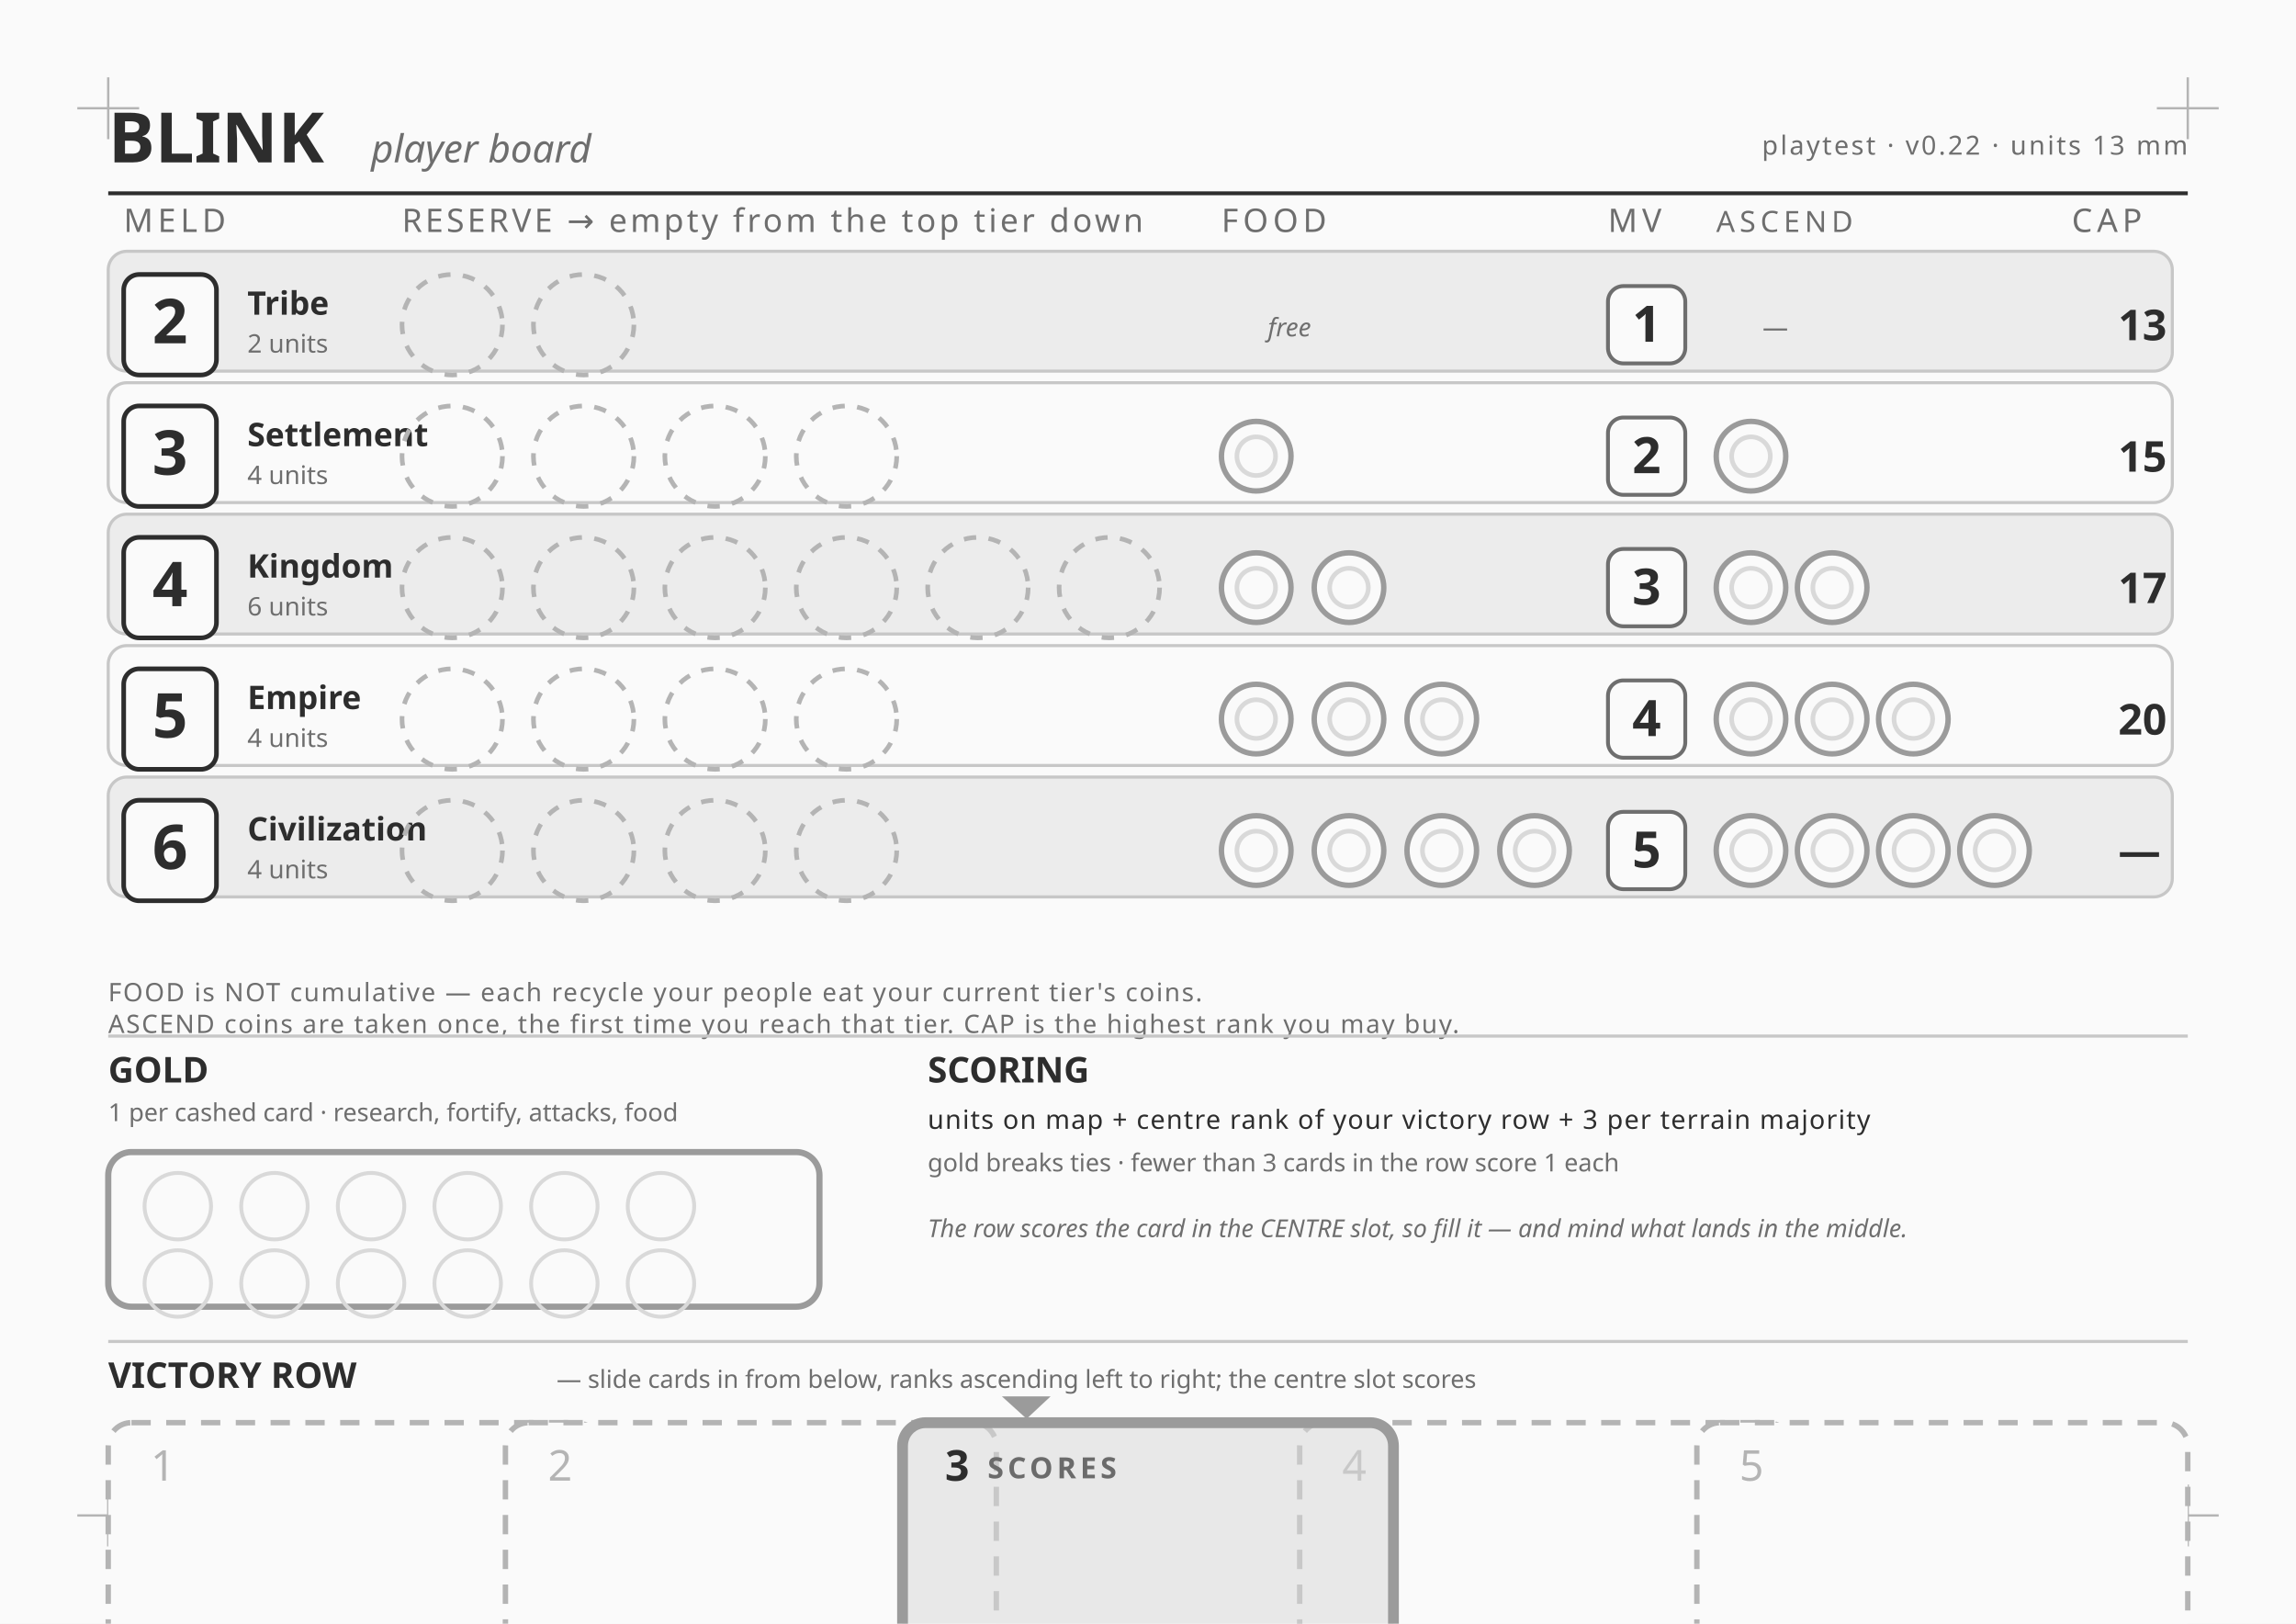
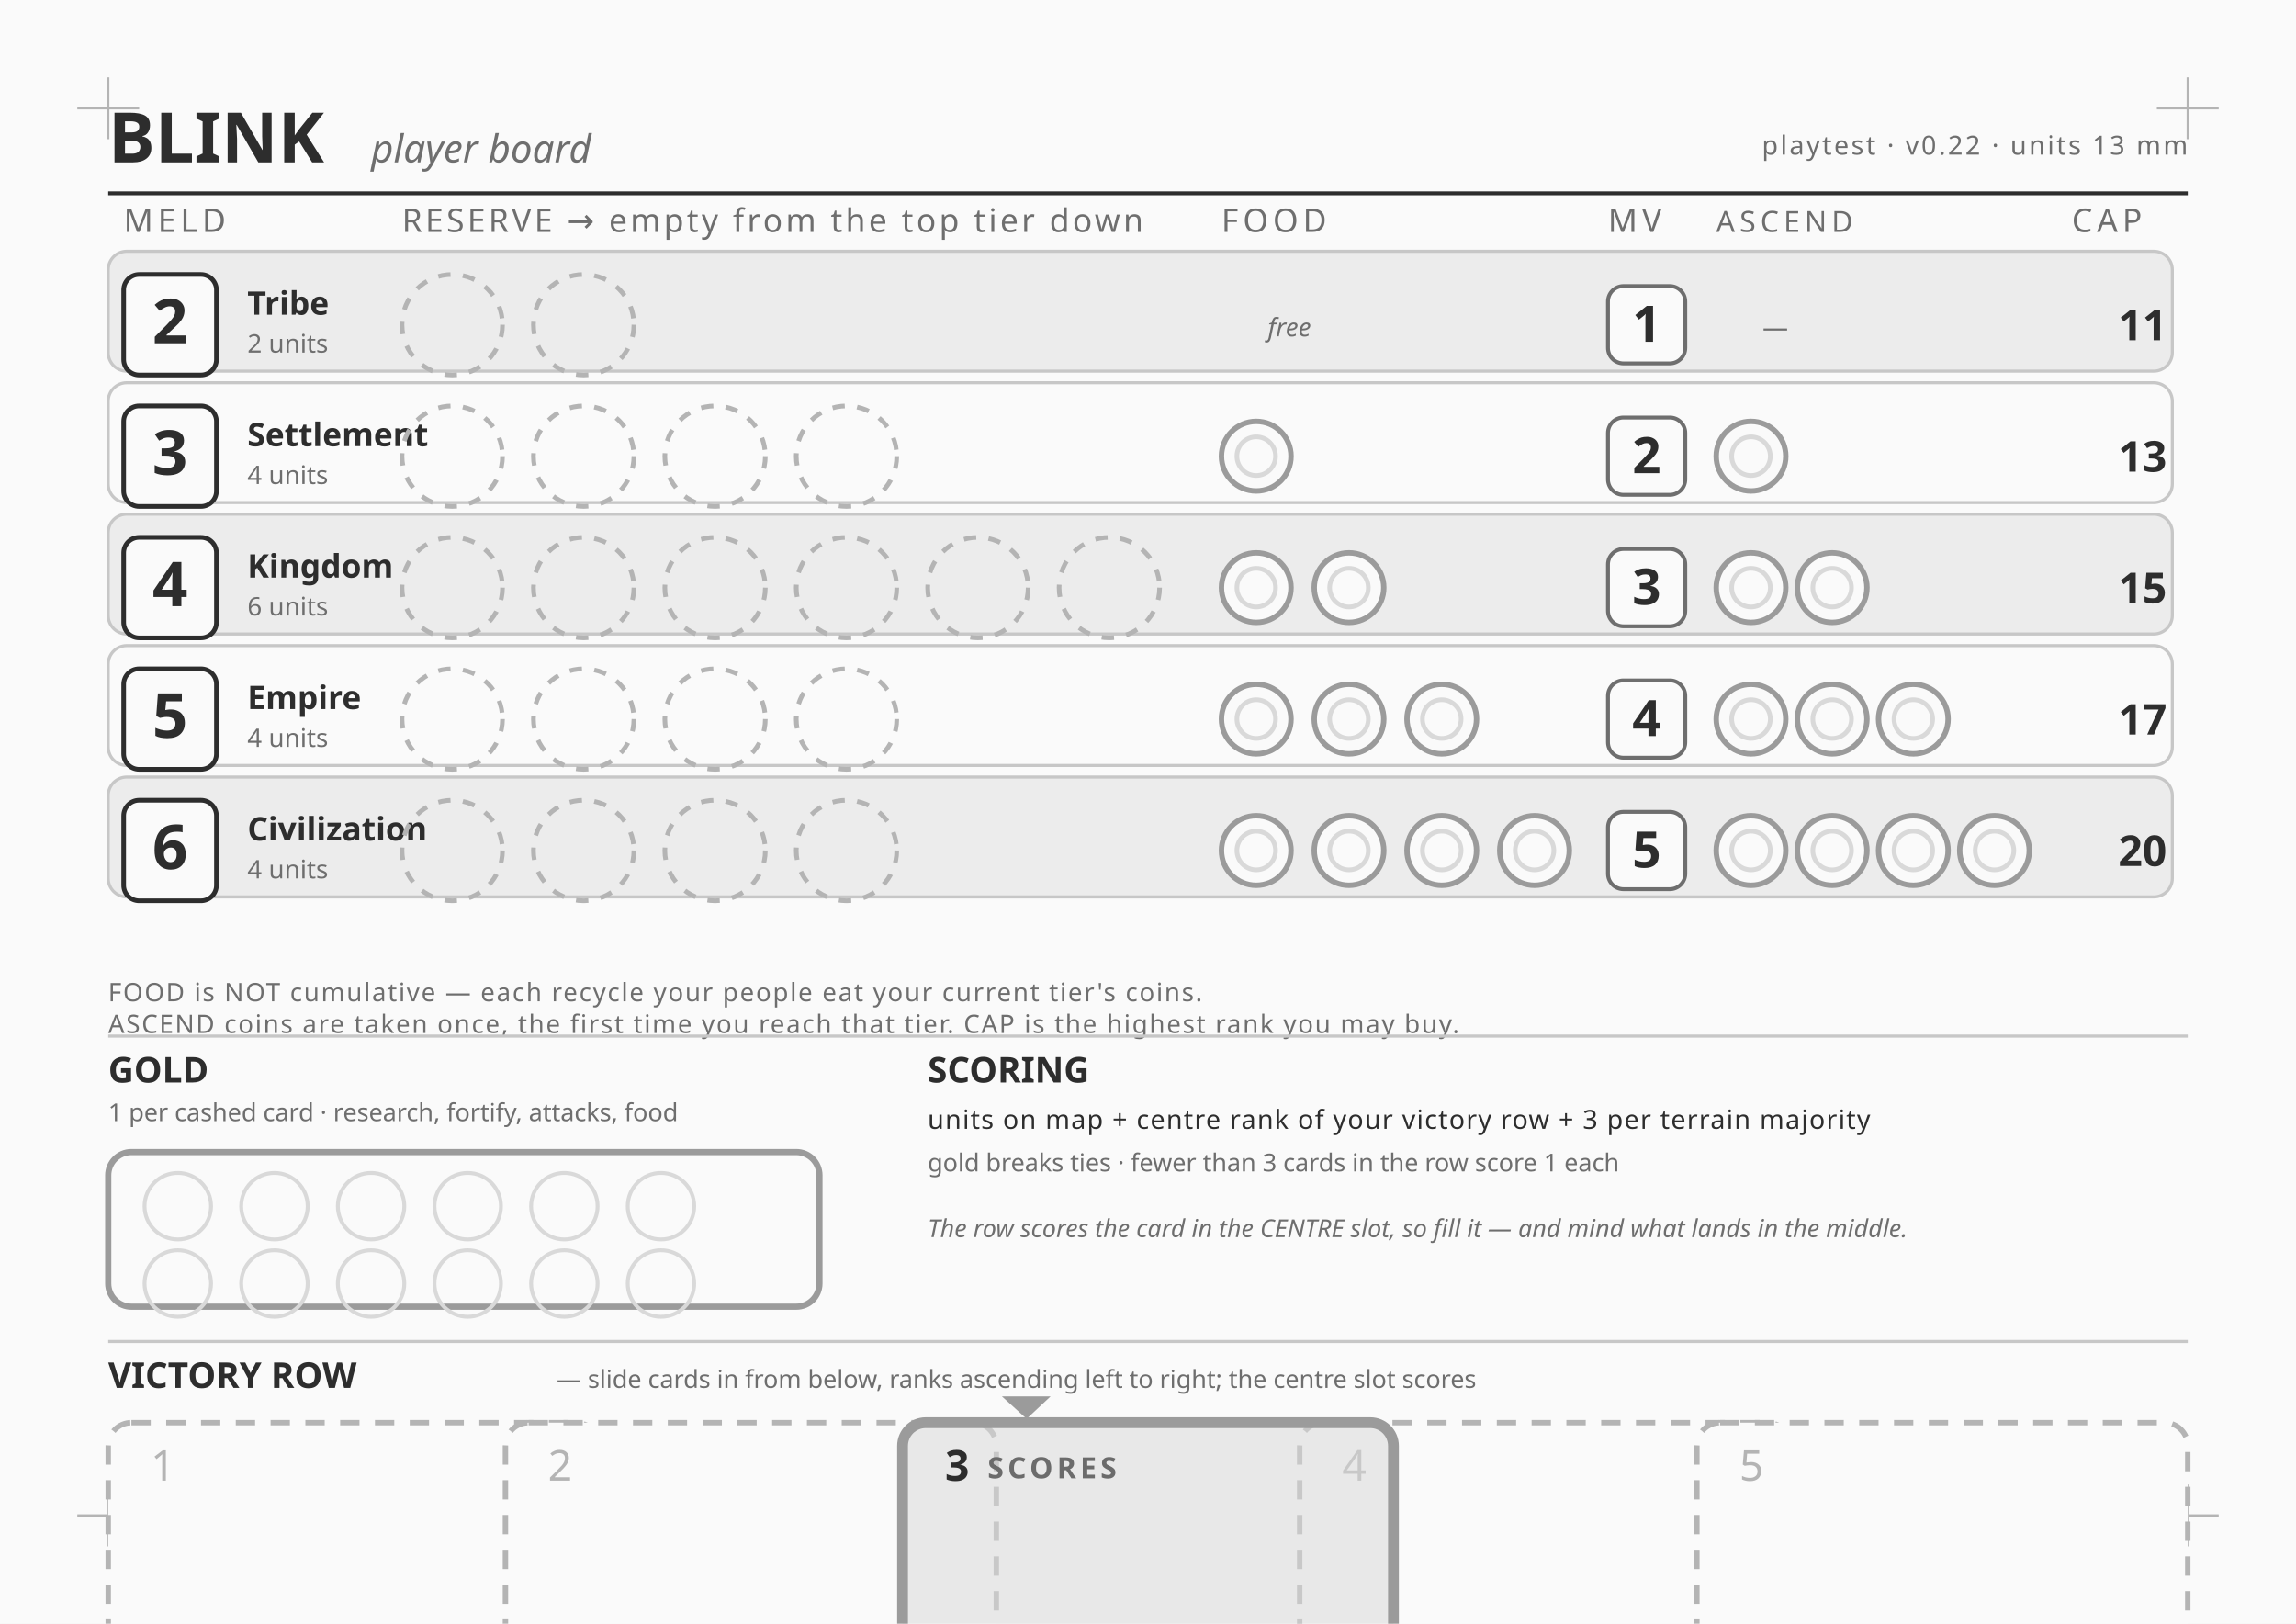
<svg xmlns="http://www.w3.org/2000/svg" width="297.0mm" height="210.0mm" viewBox="0 0 297.0 210.0">
  <defs>
    <pattern id="h-mountain" width="6" height="6" patternUnits="userSpaceOnUse">
      <rect width="6" height="6" fill="#fff" />
      <path d="M0 6 L6 0 M-1 1 L1 -1 M5 7 L7 5 M0 0 L6 6 M-1 5 L1 7 M5 -1 L7 1" stroke="#000" stroke-width=".55" />
    </pattern>
    <pattern id="h-forest" width="5" height="5" patternUnits="userSpaceOnUse">
      <rect width="5" height="5" fill="#fff" />
      <path d="M0 5 L5 0 M-1 1 L1 -1 M4 6 L6 4" stroke="#000" stroke-width=".6" />
    </pattern>
    <pattern id="h-plains" width="7" height="7" patternUnits="userSpaceOnUse">
      <rect width="7" height="7" fill="#fff" />
      <circle cx="1.6" cy="1.6" r=".65" fill="#000" />
      <circle cx="5.1" cy="5.1" r=".65" fill="#000" />
    </pattern>
    <pattern id="h-ocean" width="8" height="6" patternUnits="userSpaceOnUse">
      <rect width="8" height="6" fill="#fff" />
      <path d="M0 3 q2 -2.2 4 0 t4 0" fill="none" stroke="#000" stroke-width=".6" />
    </pattern>
  </defs>
  <rect x="0" y="0" width="297.0" height="210.0" fill="#FAFAFA" />
  <path d="M10.0 14.0 h8 M14.0 10.0 v8" stroke="#B4B4B4" stroke-width="0.3" />
  <path d="M279.0 14.0 h8 M283.0 10.0 v8" stroke="#B4B4B4" stroke-width="0.3" />
  <path d="M10.0 196.0 h8 M14.0 192.0 v8" stroke="#B4B4B4" stroke-width="0.3" />
  <path d="M279.0 196.0 h8 M283.0 192.0 v8" stroke="#B4B4B4" stroke-width="0.3" />
  <text x="14.00" y="21.00" font-family="IBM Plex Sans" font-size="9" fill="#2D2D2D" text-anchor="start" font-weight="600" letter-spacing="0" style="">BLINK</text>
  <text x="48.00" y="21.00" font-family="IBM Plex Sans" font-size="5" fill="#6E6E6E" text-anchor="start" font-weight="400" letter-spacing="0" style="font-style:italic">player board</text>
  <text x="283.00" y="20.00" font-family="IBM Plex Mono" font-size="3.4" fill="#6E6E6E" text-anchor="end" font-weight="400" letter-spacing="0.3" style="">playtest · v0.22 · units 13 mm</text>
  <line x1="14.0" y1="25.0" x2="283.0" y2="25.0" stroke="#2D2D2D" stroke-width="0.5" />
  <text x="158.00" y="30.00" font-family="IBM Plex Mono" font-size="4.2" fill="#6E6E6E" text-anchor="start" font-weight="400" letter-spacing="0.6" style="">FOOD</text>
  <text x="208.00" y="30.00" font-family="IBM Plex Mono" font-size="4.2" fill="#6E6E6E" text-anchor="start" font-weight="400" letter-spacing="0.6" style="">MV</text>
  <text x="222.00" y="30.00" font-family="IBM Plex Mono" font-size="3.8" fill="#6E6E6E" text-anchor="start" font-weight="400" letter-spacing="0.6" style="">ASCEND</text>
  <text x="268.00" y="30.00" font-family="IBM Plex Mono" font-size="4.2" fill="#6E6E6E" text-anchor="start" font-weight="400" letter-spacing="0.6" style="">CAP</text>
  <text x="16.00" y="30.00" font-family="IBM Plex Mono" font-size="4.2" fill="#6E6E6E" text-anchor="start" font-weight="400" letter-spacing="0.6" style="">MELD</text>
  <text x="52.00" y="30.00" font-family="IBM Plex Mono" font-size="4.2" fill="#6E6E6E" text-anchor="start" font-weight="400" letter-spacing="0.4" style="">RESERVE  →  empty from the top tier down</text>
  <rect x="14.0" y="32.5" width="267.0" height="15.5" rx="2.4" fill="#ECECEC" stroke="#C7C7C7" stroke-width="0.4" />
  <rect x="16.0" y="35.5" width="12" height="13.0" rx="2" fill="#FAFAFA" stroke="#2D2D2D" stroke-width="0.6" />
  <text x="22.00" y="44.40" font-family="IBM Plex Sans" font-size="8" fill="#2D2D2D" text-anchor="middle" font-weight="600" letter-spacing="0" style="">2</text>
  <text x="32.00" y="40.70" font-family="IBM Plex Sans" font-size="4.2" fill="#2D2D2D" text-anchor="start" font-weight="600" letter-spacing="0" style="">Tribe</text>
  <text x="32.00" y="45.60" font-family="IBM Plex Mono" font-size="3.3" fill="#6E6E6E" text-anchor="start" font-weight="400" letter-spacing="0" style="">2 units</text>
  <circle cx="58.50" cy="42.00" r="6.50" fill="none" stroke="#B4B4B4" stroke-width="0.6" stroke-dasharray="1.6 1.6" />
  <circle cx="75.50" cy="42.00" r="6.50" fill="none" stroke="#B4B4B4" stroke-width="0.6" stroke-dasharray="1.6 1.6" />
  <text x="164.00" y="43.50" font-family="IBM Plex Mono" font-size="3.3" fill="#6E6E6E" text-anchor="start" font-weight="400" letter-spacing="0" style="font-style:italic">free</text>
  <rect x="208.0" y="37.0" width="10" height="10.0" rx="2" fill="#FAFAFA" stroke="#6E6E6E" stroke-width="0.5" />
  <text x="213.00" y="44.20" font-family="IBM Plex Sans" font-size="6.5" fill="#2D2D2D" text-anchor="middle" font-weight="600" letter-spacing="0" style="">1</text>
  <text x="228.00" y="43.50" font-family="IBM Plex Mono" font-size="3.3" fill="#6E6E6E" text-anchor="start" font-weight="400" letter-spacing="0" style="">—</text>
-   <text x="274.00" y="44.00" font-family="IBM Plex Sans" font-size="5.5" fill="#2D2D2D" text-anchor="start" font-weight="600" letter-spacing="0" style="">13</text>
+   <text x="274.00" y="44.00" font-family="IBM Plex Sans" font-size="5.5" fill="#2D2D2D" text-anchor="start" font-weight="600" letter-spacing="0" style="">11</text>
  <rect x="14.0" y="49.5" width="267.0" height="15.5" rx="2.4" fill="#FAFAFA" stroke="#C7C7C7" stroke-width="0.4" />
  <rect x="16.0" y="52.5" width="12" height="13.0" rx="2" fill="#FAFAFA" stroke="#2D2D2D" stroke-width="0.6" />
  <text x="22.00" y="61.40" font-family="IBM Plex Sans" font-size="8" fill="#2D2D2D" text-anchor="middle" font-weight="600" letter-spacing="0" style="">3</text>
  <text x="32.00" y="57.70" font-family="IBM Plex Sans" font-size="4.2" fill="#2D2D2D" text-anchor="start" font-weight="600" letter-spacing="0" style="">Settlement</text>
  <text x="32.00" y="62.60" font-family="IBM Plex Mono" font-size="3.3" fill="#6E6E6E" text-anchor="start" font-weight="400" letter-spacing="0" style="">4 units</text>
  <circle cx="58.50" cy="59.00" r="6.50" fill="none" stroke="#B4B4B4" stroke-width="0.6" stroke-dasharray="1.6 1.6" />
  <circle cx="75.50" cy="59.00" r="6.50" fill="none" stroke="#B4B4B4" stroke-width="0.6" stroke-dasharray="1.6 1.6" />
  <circle cx="92.50" cy="59.00" r="6.50" fill="none" stroke="#B4B4B4" stroke-width="0.6" stroke-dasharray="1.6 1.6" />
  <circle cx="109.50" cy="59.00" r="6.50" fill="none" stroke="#B4B4B4" stroke-width="0.6" stroke-dasharray="1.6 1.6" />
  <circle cx="162.50" cy="59.00" r="4.50" fill="#FAFAFA" stroke="#9B9B9B" stroke-width="0.7" />
  <circle cx="162.50" cy="59.00" r="2.50" fill="none" stroke="#D9D9D9" stroke-width="0.6" />
  <rect x="208.0" y="54.0" width="10" height="10.0" rx="2" fill="#FAFAFA" stroke="#6E6E6E" stroke-width="0.5" />
  <text x="213.00" y="61.20" font-family="IBM Plex Sans" font-size="6.5" fill="#2D2D2D" text-anchor="middle" font-weight="600" letter-spacing="0" style="">2</text>
  <circle cx="226.50" cy="59.00" r="4.50" fill="#FAFAFA" stroke="#9B9B9B" stroke-width="0.7" />
  <circle cx="226.50" cy="59.00" r="2.50" fill="none" stroke="#D9D9D9" stroke-width="0.6" />
-   <text x="274.00" y="61.00" font-family="IBM Plex Sans" font-size="5.5" fill="#2D2D2D" text-anchor="start" font-weight="600" letter-spacing="0" style="">15</text>
+   <text x="274.00" y="61.00" font-family="IBM Plex Sans" font-size="5.5" fill="#2D2D2D" text-anchor="start" font-weight="600" letter-spacing="0" style="">13</text>
  <rect x="14.0" y="66.5" width="267.0" height="15.5" rx="2.4" fill="#ECECEC" stroke="#C7C7C7" stroke-width="0.4" />
  <rect x="16.0" y="69.5" width="12" height="13.0" rx="2" fill="#FAFAFA" stroke="#2D2D2D" stroke-width="0.6" />
  <text x="22.00" y="78.40" font-family="IBM Plex Sans" font-size="8" fill="#2D2D2D" text-anchor="middle" font-weight="600" letter-spacing="0" style="">4</text>
  <text x="32.00" y="74.70" font-family="IBM Plex Sans" font-size="4.2" fill="#2D2D2D" text-anchor="start" font-weight="600" letter-spacing="0" style="">Kingdom</text>
  <text x="32.00" y="79.60" font-family="IBM Plex Mono" font-size="3.3" fill="#6E6E6E" text-anchor="start" font-weight="400" letter-spacing="0" style="">6 units</text>
  <circle cx="58.50" cy="76.00" r="6.50" fill="none" stroke="#B4B4B4" stroke-width="0.6" stroke-dasharray="1.6 1.6" />
  <circle cx="75.50" cy="76.00" r="6.50" fill="none" stroke="#B4B4B4" stroke-width="0.6" stroke-dasharray="1.6 1.6" />
  <circle cx="92.50" cy="76.00" r="6.50" fill="none" stroke="#B4B4B4" stroke-width="0.6" stroke-dasharray="1.6 1.6" />
  <circle cx="109.50" cy="76.00" r="6.50" fill="none" stroke="#B4B4B4" stroke-width="0.6" stroke-dasharray="1.6 1.6" />
  <circle cx="126.50" cy="76.00" r="6.50" fill="none" stroke="#B4B4B4" stroke-width="0.6" stroke-dasharray="1.6 1.6" />
  <circle cx="143.50" cy="76.00" r="6.50" fill="none" stroke="#B4B4B4" stroke-width="0.6" stroke-dasharray="1.6 1.6" />
  <circle cx="162.50" cy="76.00" r="4.50" fill="#FAFAFA" stroke="#9B9B9B" stroke-width="0.7" />
  <circle cx="162.50" cy="76.00" r="2.50" fill="none" stroke="#D9D9D9" stroke-width="0.6" />
  <circle cx="174.50" cy="76.00" r="4.50" fill="#FAFAFA" stroke="#9B9B9B" stroke-width="0.7" />
  <circle cx="174.50" cy="76.00" r="2.50" fill="none" stroke="#D9D9D9" stroke-width="0.6" />
  <rect x="208.0" y="71.0" width="10" height="10.0" rx="2" fill="#FAFAFA" stroke="#6E6E6E" stroke-width="0.5" />
  <text x="213.00" y="78.20" font-family="IBM Plex Sans" font-size="6.5" fill="#2D2D2D" text-anchor="middle" font-weight="600" letter-spacing="0" style="">3</text>
  <circle cx="226.50" cy="76.00" r="4.50" fill="#FAFAFA" stroke="#9B9B9B" stroke-width="0.7" />
  <circle cx="226.50" cy="76.00" r="2.50" fill="none" stroke="#D9D9D9" stroke-width="0.6" />
  <circle cx="237.00" cy="76.00" r="4.50" fill="#FAFAFA" stroke="#9B9B9B" stroke-width="0.7" />
  <circle cx="237.00" cy="76.00" r="2.50" fill="none" stroke="#D9D9D9" stroke-width="0.6" />
-   <text x="274.00" y="78.00" font-family="IBM Plex Sans" font-size="5.5" fill="#2D2D2D" text-anchor="start" font-weight="600" letter-spacing="0" style="">17</text>
+   <text x="274.00" y="78.00" font-family="IBM Plex Sans" font-size="5.5" fill="#2D2D2D" text-anchor="start" font-weight="600" letter-spacing="0" style="">15</text>
  <rect x="14.0" y="83.5" width="267.0" height="15.5" rx="2.4" fill="#FAFAFA" stroke="#C7C7C7" stroke-width="0.4" />
  <rect x="16.0" y="86.5" width="12" height="13.0" rx="2" fill="#FAFAFA" stroke="#2D2D2D" stroke-width="0.6" />
  <text x="22.00" y="95.40" font-family="IBM Plex Sans" font-size="8" fill="#2D2D2D" text-anchor="middle" font-weight="600" letter-spacing="0" style="">5</text>
  <text x="32.00" y="91.70" font-family="IBM Plex Sans" font-size="4.2" fill="#2D2D2D" text-anchor="start" font-weight="600" letter-spacing="0" style="">Empire</text>
  <text x="32.00" y="96.60" font-family="IBM Plex Mono" font-size="3.3" fill="#6E6E6E" text-anchor="start" font-weight="400" letter-spacing="0" style="">4 units</text>
  <circle cx="58.50" cy="93.00" r="6.50" fill="none" stroke="#B4B4B4" stroke-width="0.6" stroke-dasharray="1.6 1.6" />
  <circle cx="75.50" cy="93.00" r="6.50" fill="none" stroke="#B4B4B4" stroke-width="0.6" stroke-dasharray="1.6 1.6" />
  <circle cx="92.50" cy="93.00" r="6.50" fill="none" stroke="#B4B4B4" stroke-width="0.6" stroke-dasharray="1.6 1.6" />
  <circle cx="109.50" cy="93.00" r="6.50" fill="none" stroke="#B4B4B4" stroke-width="0.6" stroke-dasharray="1.6 1.6" />
  <circle cx="162.50" cy="93.00" r="4.50" fill="#FAFAFA" stroke="#9B9B9B" stroke-width="0.7" />
  <circle cx="162.50" cy="93.00" r="2.50" fill="none" stroke="#D9D9D9" stroke-width="0.6" />
  <circle cx="174.50" cy="93.00" r="4.50" fill="#FAFAFA" stroke="#9B9B9B" stroke-width="0.7" />
  <circle cx="174.50" cy="93.00" r="2.50" fill="none" stroke="#D9D9D9" stroke-width="0.6" />
  <circle cx="186.50" cy="93.00" r="4.50" fill="#FAFAFA" stroke="#9B9B9B" stroke-width="0.7" />
  <circle cx="186.50" cy="93.00" r="2.50" fill="none" stroke="#D9D9D9" stroke-width="0.6" />
  <rect x="208.0" y="88.0" width="10" height="10.0" rx="2" fill="#FAFAFA" stroke="#6E6E6E" stroke-width="0.5" />
  <text x="213.00" y="95.20" font-family="IBM Plex Sans" font-size="6.5" fill="#2D2D2D" text-anchor="middle" font-weight="600" letter-spacing="0" style="">4</text>
  <circle cx="226.50" cy="93.00" r="4.50" fill="#FAFAFA" stroke="#9B9B9B" stroke-width="0.7" />
  <circle cx="226.50" cy="93.00" r="2.50" fill="none" stroke="#D9D9D9" stroke-width="0.6" />
  <circle cx="237.00" cy="93.00" r="4.50" fill="#FAFAFA" stroke="#9B9B9B" stroke-width="0.7" />
  <circle cx="237.00" cy="93.00" r="2.50" fill="none" stroke="#D9D9D9" stroke-width="0.6" />
  <circle cx="247.50" cy="93.00" r="4.50" fill="#FAFAFA" stroke="#9B9B9B" stroke-width="0.7" />
  <circle cx="247.50" cy="93.00" r="2.50" fill="none" stroke="#D9D9D9" stroke-width="0.6" />
-   <text x="274.00" y="95.00" font-family="IBM Plex Sans" font-size="5.5" fill="#2D2D2D" text-anchor="start" font-weight="600" letter-spacing="0" style="">20</text>
+   <text x="274.00" y="95.00" font-family="IBM Plex Sans" font-size="5.5" fill="#2D2D2D" text-anchor="start" font-weight="600" letter-spacing="0" style="">17</text>
  <rect x="14.0" y="100.5" width="267.0" height="15.5" rx="2.4" fill="#ECECEC" stroke="#C7C7C7" stroke-width="0.4" />
  <rect x="16.0" y="103.5" width="12" height="13.0" rx="2" fill="#FAFAFA" stroke="#2D2D2D" stroke-width="0.6" />
  <text x="22.00" y="112.40" font-family="IBM Plex Sans" font-size="8" fill="#2D2D2D" text-anchor="middle" font-weight="600" letter-spacing="0" style="">6</text>
  <text x="32.00" y="108.70" font-family="IBM Plex Sans" font-size="4.2" fill="#2D2D2D" text-anchor="start" font-weight="600" letter-spacing="0" style="">Civilization</text>
  <text x="32.00" y="113.60" font-family="IBM Plex Mono" font-size="3.3" fill="#6E6E6E" text-anchor="start" font-weight="400" letter-spacing="0" style="">4 units</text>
  <circle cx="58.50" cy="110.00" r="6.50" fill="none" stroke="#B4B4B4" stroke-width="0.6" stroke-dasharray="1.6 1.6" />
  <circle cx="75.50" cy="110.00" r="6.50" fill="none" stroke="#B4B4B4" stroke-width="0.6" stroke-dasharray="1.6 1.6" />
  <circle cx="92.50" cy="110.00" r="6.50" fill="none" stroke="#B4B4B4" stroke-width="0.6" stroke-dasharray="1.6 1.6" />
  <circle cx="109.50" cy="110.00" r="6.50" fill="none" stroke="#B4B4B4" stroke-width="0.6" stroke-dasharray="1.6 1.6" />
  <circle cx="162.50" cy="110.00" r="4.50" fill="#FAFAFA" stroke="#9B9B9B" stroke-width="0.7" />
  <circle cx="162.50" cy="110.00" r="2.50" fill="none" stroke="#D9D9D9" stroke-width="0.6" />
  <circle cx="174.50" cy="110.00" r="4.50" fill="#FAFAFA" stroke="#9B9B9B" stroke-width="0.7" />
  <circle cx="174.50" cy="110.00" r="2.50" fill="none" stroke="#D9D9D9" stroke-width="0.6" />
  <circle cx="186.50" cy="110.00" r="4.50" fill="#FAFAFA" stroke="#9B9B9B" stroke-width="0.7" />
  <circle cx="186.50" cy="110.00" r="2.50" fill="none" stroke="#D9D9D9" stroke-width="0.6" />
  <circle cx="198.50" cy="110.00" r="4.50" fill="#FAFAFA" stroke="#9B9B9B" stroke-width="0.7" />
  <circle cx="198.50" cy="110.00" r="2.50" fill="none" stroke="#D9D9D9" stroke-width="0.6" />
  <rect x="208.0" y="105.0" width="10" height="10.0" rx="2" fill="#FAFAFA" stroke="#6E6E6E" stroke-width="0.5" />
  <text x="213.00" y="112.20" font-family="IBM Plex Sans" font-size="6.5" fill="#2D2D2D" text-anchor="middle" font-weight="600" letter-spacing="0" style="">5</text>
  <circle cx="226.50" cy="110.00" r="4.50" fill="#FAFAFA" stroke="#9B9B9B" stroke-width="0.7" />
  <circle cx="226.50" cy="110.00" r="2.50" fill="none" stroke="#D9D9D9" stroke-width="0.6" />
  <circle cx="237.00" cy="110.00" r="4.50" fill="#FAFAFA" stroke="#9B9B9B" stroke-width="0.7" />
  <circle cx="237.00" cy="110.00" r="2.50" fill="none" stroke="#D9D9D9" stroke-width="0.6" />
  <circle cx="247.50" cy="110.00" r="4.50" fill="#FAFAFA" stroke="#9B9B9B" stroke-width="0.7" />
  <circle cx="247.50" cy="110.00" r="2.50" fill="none" stroke="#D9D9D9" stroke-width="0.6" />
  <circle cx="258.00" cy="110.00" r="4.50" fill="#FAFAFA" stroke="#9B9B9B" stroke-width="0.7" />
  <circle cx="258.00" cy="110.00" r="2.50" fill="none" stroke="#D9D9D9" stroke-width="0.6" />
-   <text x="274.00" y="112.00" font-family="IBM Plex Sans" font-size="5.5" fill="#2D2D2D" text-anchor="start" font-weight="600" letter-spacing="0" style="">—</text>
+   <text x="274.00" y="112.00" font-family="IBM Plex Sans" font-size="5.5" fill="#2D2D2D" text-anchor="start" font-weight="600" letter-spacing="0" style="">20</text>
  <text x="14.00" y="129.50" font-family="IBM Plex Mono" font-size="3.3" fill="#6E6E6E" text-anchor="start" font-weight="400" letter-spacing="0.2" style="">FOOD is NOT cumulative — each recycle your people eat your current tier's coins.</text>
  <text x="14.00" y="133.60" font-family="IBM Plex Mono" font-size="3.3" fill="#6E6E6E" text-anchor="start" font-weight="400" letter-spacing="0.2" style="">ASCEND coins are taken once, the first time you reach that tier. CAP is the highest rank you may buy.</text>
  <line x1="14.0" y1="134.0" x2="283.0" y2="134.0" stroke="#C7C7C7" stroke-width="0.4" />
  <text x="14.00" y="140.00" font-family="IBM Plex Sans" font-size="4.6" fill="#2D2D2D" text-anchor="start" font-weight="600" letter-spacing="0" style="">GOLD</text>
  <text x="14.00" y="145.00" font-family="IBM Plex Mono" font-size="3.2" fill="#6E6E6E" text-anchor="start" font-weight="400" letter-spacing="0" style="">1 per cashed card · research, fortify, attacks, food</text>
  <rect x="14.0" y="149.0" width="92" height="20" rx="3" fill="#FAFAFA" stroke="#9B9B9B" stroke-width="0.8" />
  <circle cx="23.00" cy="156.00" r="4.3" fill="none" stroke="#D9D9D9" stroke-width="0.5" />
  <circle cx="35.50" cy="156.00" r="4.3" fill="none" stroke="#D9D9D9" stroke-width="0.5" />
  <circle cx="48.00" cy="156.00" r="4.3" fill="none" stroke="#D9D9D9" stroke-width="0.5" />
  <circle cx="60.50" cy="156.00" r="4.3" fill="none" stroke="#D9D9D9" stroke-width="0.5" />
  <circle cx="73.00" cy="156.00" r="4.3" fill="none" stroke="#D9D9D9" stroke-width="0.5" />
  <circle cx="85.50" cy="156.00" r="4.3" fill="none" stroke="#D9D9D9" stroke-width="0.5" />
  <circle cx="23.00" cy="166.00" r="4.3" fill="none" stroke="#D9D9D9" stroke-width="0.5" />
  <circle cx="35.50" cy="166.00" r="4.3" fill="none" stroke="#D9D9D9" stroke-width="0.5" />
  <circle cx="48.00" cy="166.00" r="4.3" fill="none" stroke="#D9D9D9" stroke-width="0.5" />
  <circle cx="60.50" cy="166.00" r="4.3" fill="none" stroke="#D9D9D9" stroke-width="0.5" />
  <circle cx="73.00" cy="166.00" r="4.3" fill="none" stroke="#D9D9D9" stroke-width="0.5" />
  <circle cx="85.50" cy="166.00" r="4.3" fill="none" stroke="#D9D9D9" stroke-width="0.5" />
  <text x="120.00" y="140.00" font-family="IBM Plex Sans" font-size="4.6" fill="#2D2D2D" text-anchor="start" font-weight="600" letter-spacing="0" style="">SCORING</text>
  <text x="120.00" y="146.00" font-family="IBM Plex Mono" font-size="3.4" fill="#2D2D2D" text-anchor="start" font-weight="400" letter-spacing="0.15" style="">units on map  +  centre rank of your victory row  +  3 per terrain majority</text>
  <text x="120.00" y="151.50" font-family="IBM Plex Mono" font-size="3.2" fill="#6E6E6E" text-anchor="start" font-weight="400" letter-spacing="0" style="">gold breaks ties · fewer than 3 cards in the row score 1 each</text>
  <text x="120.00" y="160.00" font-family="IBM Plex Mono" font-size="3.2" fill="#6E6E6E" text-anchor="start" font-weight="400" letter-spacing="0" style="font-style:italic">The row scores the card in the CENTRE slot, so fill it — and mind what lands in the middle.</text>
  <text x="14.00" y="179.50" font-family="IBM Plex Sans" font-size="4.6" fill="#2D2D2D" text-anchor="start" font-weight="600" letter-spacing="0" style="">VICTORY ROW</text>
  <text x="72.00" y="179.50" font-family="IBM Plex Mono" font-size="3.2" fill="#6E6E6E" text-anchor="start" font-weight="400" letter-spacing="0" style="">— slide cards in from below, ranks ascending left to right; the centre slot scores</text>
  <clipPath id="sheet">
    <rect x="0" y="0" width="297.0" height="210.0" />
  </clipPath>
  <g clip-path="url(#sheet)">
    <rect x="14.00" y="184.0" width="63.5" height="88.9" rx="3" fill="#FAFAFA" stroke="#B4B4B4" stroke-width="0.7" stroke-dasharray="2.5 2" />
    <text x="19.50" y="191.50" font-family="IBM Plex Sans" font-size="5.5" fill="#B4B4B4" text-anchor="start" font-weight="400" letter-spacing="0" style="">1</text>
    <rect x="65.38" y="184.0" width="63.5" height="88.9" rx="3" fill="#FAFAFA" stroke="#B4B4B4" stroke-width="0.7" stroke-dasharray="2.5 2" />
    <text x="70.88" y="191.50" font-family="IBM Plex Sans" font-size="5.5" fill="#B4B4B4" text-anchor="start" font-weight="400" letter-spacing="0" style="">2</text>
    <rect x="168.12" y="184.0" width="63.5" height="88.9" rx="3" fill="#FAFAFA" stroke="#B4B4B4" stroke-width="0.7" stroke-dasharray="2.5 2" />
    <text x="173.62" y="191.50" font-family="IBM Plex Sans" font-size="5.5" fill="#B4B4B4" text-anchor="start" font-weight="400" letter-spacing="0" style="">4</text>
    <rect x="219.50" y="184.0" width="63.5" height="88.9" rx="3" fill="#FAFAFA" stroke="#B4B4B4" stroke-width="0.7" stroke-dasharray="2.5 2" />
    <text x="225.00" y="191.50" font-family="IBM Plex Sans" font-size="5.5" fill="#B4B4B4" text-anchor="start" font-weight="400" letter-spacing="0" style="">5</text>
    <rect x="116.75" y="184.0" width="63.5" height="88.9" rx="3" fill="#D9D9D9" fill-opacity="0.55" stroke="#9B9B9B" stroke-width="1.4" />
    <text x="122.25" y="191.50" font-family="IBM Plex Sans" font-size="5.5" fill="#2D2D2D" text-anchor="start" font-weight="600" letter-spacing="0" style="">3</text>
    <text x="127.75" y="191.20" font-family="IBM Plex Mono" font-size="3.8" fill="#6B6B6B" text-anchor="start" font-weight="600" letter-spacing="0.5" style="">SCORES</text>
    <path d="M129.6 180.6 L132.8 183.5 L135.9 180.6 Z" fill="#9B9B9B" />
  </g>
  <line x1="14.0" y1="173.5" x2="283.0" y2="173.5" stroke="#C7C7C7" stroke-width="0.4" />
</svg>
